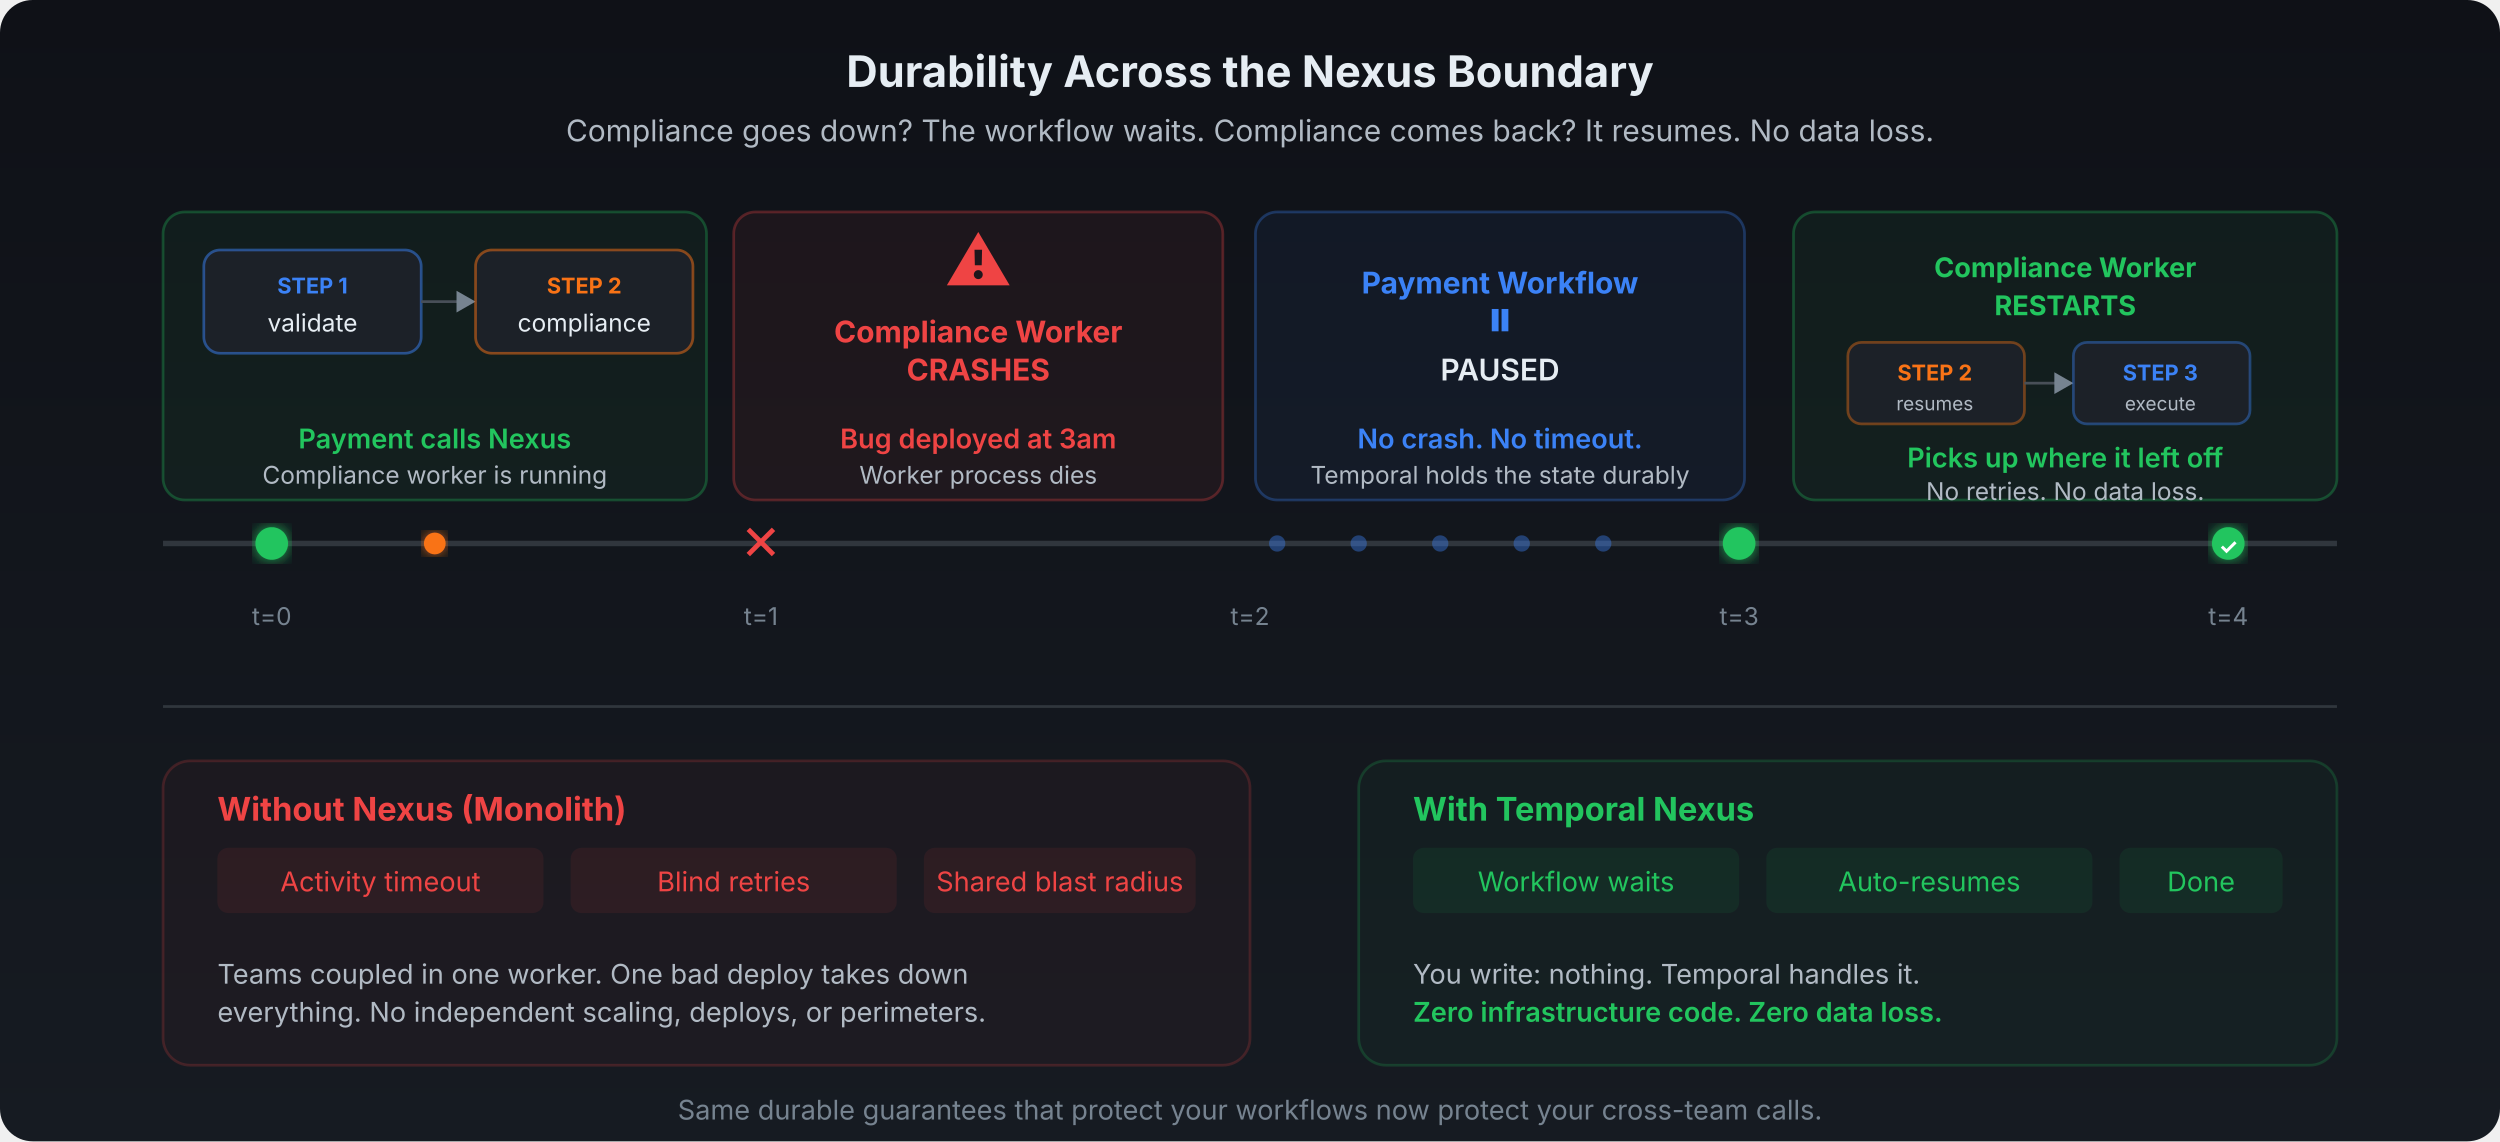
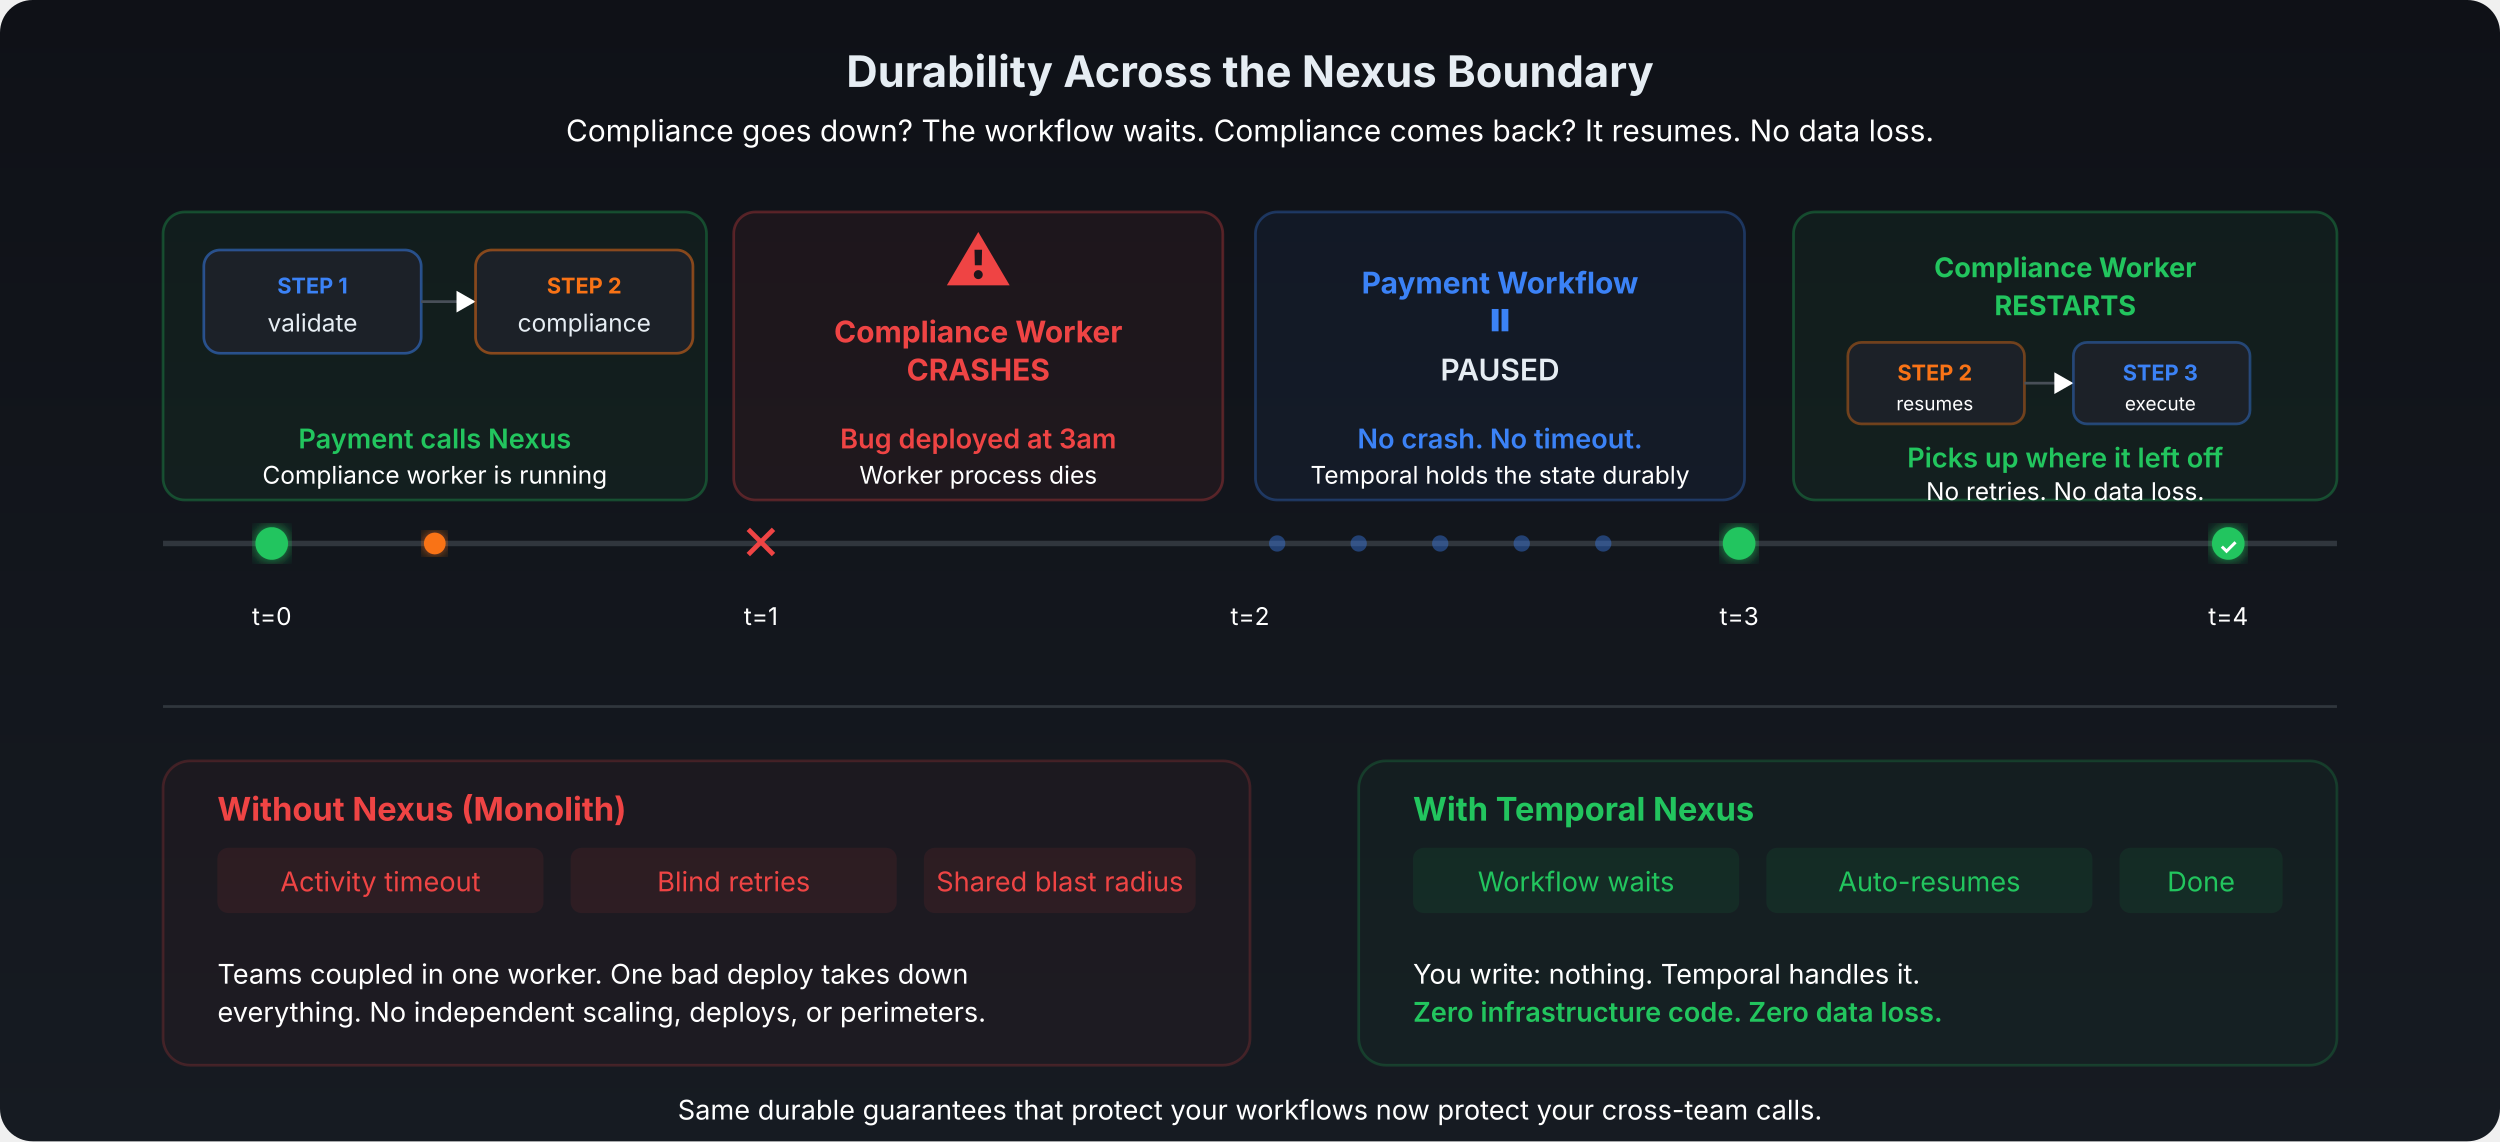
<svg xmlns="http://www.w3.org/2000/svg" viewBox="0 0 920 420" font-family="-apple-system, BlinkMacSystemFont, Segoe UI, sans-serif">
  <defs>
    <linearGradient id="bgGrad" x1="0" y1="0" x2="0" y2="1">
      <stop offset="0%" stop-color="#0f1117" />
      <stop offset="100%" stop-color="#161b22" />
    </linearGradient>
    <filter id="glow">
      <feGaussianBlur stdDeviation="3" result="b" />
      <feMerge>
        <feMergeNode in="b" />
        <feMergeNode in="SourceGraphic" />
      </feMerge>
    </filter>
  </defs>
  <rect width="920" height="420" fill="url(#bgGrad)" rx="12" />
  <text x="460" y="32" text-anchor="middle" fill="#e6edf3" font-size="16" font-weight="700">Durability Across the Nexus Boundary</text>
-   <text x="460" y="52" text-anchor="middle" fill="#b1bac4" font-size="11">Compliance goes down? The workflow waits. Compliance comes back? It resumes. No data loss.</text>
+   <text x="460" y="52" text-anchor="middle" fill="#ffffff" font-size="11">Compliance goes down? The workflow waits. Compliance comes back? It resumes. No data loss.</text>
  <line x1="60" y1="200" x2="860" y2="200" stroke="#30363d" stroke-width="2" />
-   <text x="100" y="230" text-anchor="middle" fill="#768390" font-size="9">t=0</text>
-   <text x="280" y="230" text-anchor="middle" fill="#768390" font-size="9">t=1</text>
-   <text x="460" y="230" text-anchor="middle" fill="#768390" font-size="9">t=2</text>
-   <text x="640" y="230" text-anchor="middle" fill="#768390" font-size="9">t=3</text>
-   <text x="820" y="230" text-anchor="middle" fill="#768390" font-size="9">t=4</text>
+   <text x="100" y="230" text-anchor="middle" fill="#ffffff" font-size="9">t=0</text>
+   <text x="280" y="230" text-anchor="middle" fill="#ffffff" font-size="9">t=1</text>
+   <text x="460" y="230" text-anchor="middle" fill="#ffffff" font-size="9">t=2</text>
+   <text x="640" y="230" text-anchor="middle" fill="#ffffff" font-size="9">t=3</text>
+   <text x="820" y="230" text-anchor="middle" fill="#ffffff" font-size="9">t=4</text>
  <rect x="60" y="78" width="200" height="106" rx="8" fill="#22c55e" fill-opacity="0.06" stroke="#22c55e" stroke-opacity="0.3" />
  <rect x="75" y="92" width="80" height="38" rx="6" fill="#1c2128" stroke="#3b82f6" stroke-opacity="0.5" />
  <text x="115" y="108" text-anchor="middle" fill="#3b82f6" font-size="8" font-weight="700">STEP 1</text>
  <text x="115" y="122" text-anchor="middle" fill="#e6edf3" font-size="9">validate</text>
  <line x1="155" y1="111" x2="170" y2="111" stroke="#484f58" stroke-width="1" />
-   <polygon points="168,107 175,111 168,115" fill="#768390" />
+   <polygon points="168,107 175,111 168,115" fill="#ffffff" />
  <rect x="175" y="92" width="80" height="38" rx="6" fill="#1c2128" stroke="#f97316" stroke-opacity="0.5" />
  <text x="215" y="108" text-anchor="middle" fill="#f97316" font-size="8" font-weight="700">STEP 2</text>
  <text x="215" y="122" text-anchor="middle" fill="#e6edf3" font-size="9">compliance</text>
  <text x="160" y="165" text-anchor="middle" fill="#22c55e" font-size="10" font-weight="600">Payment calls Nexus</text>
-   <text x="160" y="178" text-anchor="middle" fill="#b1bac4" font-size="9">Compliance worker is running</text>
+   <text x="160" y="178" text-anchor="middle" fill="#ffffff" font-size="9">Compliance worker is running</text>
  <circle cx="100" cy="200" r="6" fill="#22c55e" filter="url(#glow)" />
  <circle cx="160" cy="200" r="4" fill="#f97316" filter="url(#glow)" />
  <rect x="270" y="78" width="180" height="106" rx="8" fill="#ef4444" fill-opacity="0.06" stroke="#ef4444" stroke-opacity="0.3" />
  <text x="360" y="105" text-anchor="middle" fill="#ef4444" font-size="24" font-weight="700">⚠</text>
  <text x="360" y="126" text-anchor="middle" fill="#ef4444" font-size="11" font-weight="700">Compliance Worker</text>
  <text x="360" y="140" text-anchor="middle" fill="#ef4444" font-size="11" font-weight="700">CRASHES</text>
  <text x="360" y="165" text-anchor="middle" fill="#ef4444" font-size="10" font-weight="600">Bug deployed at 3am</text>
-   <text x="360" y="178" text-anchor="middle" fill="#b1bac4" font-size="9">Worker process dies</text>
+   <text x="360" y="178" text-anchor="middle" fill="#ffffff" font-size="9">Worker process dies</text>
  <text x="280" y="206" text-anchor="middle" fill="#ef4444" font-size="18" font-weight="700">✕</text>
  <circle cx="280" cy="200" r="5" fill="#ef4444" opacity="0">
    <animate attributeName="r" values="5;20;5" dur="2s" repeatCount="indefinite" />
    <animate attributeName="opacity" values="0;0.3;0" dur="2s" repeatCount="indefinite" />
  </circle>
  <rect x="462" y="78" width="180" height="106" rx="8" fill="#3b82f6" fill-opacity="0.06" stroke="#3b82f6" stroke-opacity="0.3" />
  <text x="552" y="108" text-anchor="middle" fill="#3b82f6" font-size="11" font-weight="700">Payment Workflow</text>
  <text x="552" y="124" text-anchor="middle" fill="#3b82f6" font-size="20">⏸</text>
  <text x="552" y="140" text-anchor="middle" fill="#e6edf3" font-size="11" font-weight="600">PAUSED</text>
  <text x="552" y="165" text-anchor="middle" fill="#3b82f6" font-size="10" font-weight="600">No crash. No timeout.</text>
-   <text x="552" y="178" text-anchor="middle" fill="#b1bac4" font-size="9">Temporal holds the state durably</text>
+   <text x="552" y="178" text-anchor="middle" fill="#ffffff" font-size="9">Temporal holds the state durably</text>
  <circle cx="470" cy="200" r="3" fill="#3b82f6" opacity="0.4">
    <animate attributeName="opacity" values="0.2;0.7;0.2" dur="1.5s" repeatCount="indefinite" />
  </circle>
  <circle cx="500" cy="200" r="3" fill="#3b82f6" opacity="0.4">
    <animate attributeName="opacity" values="0.2;0.7;0.2" dur="1.5s" begin="0.3s" repeatCount="indefinite" />
  </circle>
  <circle cx="530" cy="200" r="3" fill="#3b82f6" opacity="0.4">
    <animate attributeName="opacity" values="0.2;0.7;0.2" dur="1.5s" begin="0.6s" repeatCount="indefinite" />
  </circle>
  <circle cx="560" cy="200" r="3" fill="#3b82f6" opacity="0.4">
    <animate attributeName="opacity" values="0.2;0.7;0.2" dur="1.5s" begin="0.9s" repeatCount="indefinite" />
  </circle>
  <circle cx="590" cy="200" r="3" fill="#3b82f6" opacity="0.4">
    <animate attributeName="opacity" values="0.2;0.7;0.2" dur="1.5s" begin="1.2s" repeatCount="indefinite" />
  </circle>
  <rect x="660" y="78" width="200" height="106" rx="8" fill="#22c55e" fill-opacity="0.06" stroke="#22c55e" stroke-opacity="0.3" />
  <text x="760" y="102" text-anchor="middle" fill="#22c55e" font-size="10" font-weight="700">Compliance Worker</text>
  <text x="760" y="116" text-anchor="middle" fill="#22c55e" font-size="10" font-weight="700">RESTARTS</text>
  <rect x="680" y="126" width="65" height="30" rx="5" fill="#1c2128" stroke="#f97316" stroke-opacity="0.4" />
  <text x="712" y="140" text-anchor="middle" fill="#f97316" font-size="8" font-weight="700">STEP 2</text>
-   <text x="712" y="151" text-anchor="middle" fill="#b1bac4" font-size="7">resumes</text>
+   <text x="712" y="151" text-anchor="middle" fill="#ffffff" font-size="7">resumes</text>
  <line x1="745" y1="141" x2="758" y2="141" stroke="#484f58" stroke-width="1" />
-   <polygon points="756,137 763,141 756,145" fill="#768390" />
+   <polygon points="756,137 763,141 756,145" fill="#ffffff" />
  <rect x="763" y="126" width="65" height="30" rx="5" fill="#1c2128" stroke="#3b82f6" stroke-opacity="0.4" />
  <text x="795" y="140" text-anchor="middle" fill="#3b82f6" font-size="8" font-weight="700">STEP 3</text>
-   <text x="795" y="151" text-anchor="middle" fill="#b1bac4" font-size="7">execute</text>
+   <text x="795" y="151" text-anchor="middle" fill="#ffffff" font-size="7">execute</text>
  <text x="760" y="172" text-anchor="middle" fill="#22c55e" font-size="10" font-weight="600">Picks up where it left off</text>
-   <text x="760" y="184" text-anchor="middle" fill="#b1bac4" font-size="9">No retries. No data loss.</text>
+   <text x="760" y="184" text-anchor="middle" fill="#ffffff" font-size="9">No retries. No data loss.</text>
  <circle cx="640" cy="200" r="6" fill="#22c55e" filter="url(#glow)" />
  <circle cx="820" cy="200" r="6" fill="#22c55e" filter="url(#glow)" />
  <text x="820" y="204" text-anchor="middle" fill="#fff" font-size="8" font-weight="700">✓</text>
  <line x1="60" y1="260" x2="860" y2="260" stroke="#30363d" stroke-width="1" />
  <rect x="60" y="280" width="400" height="112" rx="10" fill="#ef4444" fill-opacity="0.04" stroke="#ef4444" stroke-opacity="0.2" />
  <text x="80" y="302" fill="#ef4444" font-size="12" font-weight="700">Without Nexus (Monolith)</text>
  <rect x="80" y="312" width="120" height="24" rx="4" fill="#ef4444" fill-opacity="0.08" />
  <text x="140" y="328" text-anchor="middle" fill="#ef4444" font-size="10">Activity timeout</text>
  <rect x="210" y="312" width="120" height="24" rx="4" fill="#ef4444" fill-opacity="0.08" />
  <text x="270" y="328" text-anchor="middle" fill="#ef4444" font-size="10">Blind retries</text>
  <rect x="340" y="312" width="100" height="24" rx="4" fill="#ef4444" fill-opacity="0.08" />
  <text x="390" y="328" text-anchor="middle" fill="#ef4444" font-size="10">Shared blast radius</text>
-   <text x="80" y="362" fill="#b1bac4" font-size="10">Teams coupled in one worker. One bad deploy takes down</text>
-   <text x="80" y="376" fill="#b1bac4" font-size="10">everything. No independent scaling, deploys, or perimeters.</text>
+   <text x="80" y="362" fill="#ffffff" font-size="10">Teams coupled in one worker. One bad deploy takes down</text>
+   <text x="80" y="376" fill="#ffffff" font-size="10">everything. No independent scaling, deploys, or perimeters.</text>
  <rect x="500" y="280" width="360" height="112" rx="10" fill="#22c55e" fill-opacity="0.04" stroke="#22c55e" stroke-opacity="0.2" />
  <text x="520" y="302" fill="#22c55e" font-size="12" font-weight="700">With Temporal Nexus</text>
  <rect x="520" y="312" width="120" height="24" rx="4" fill="#22c55e" fill-opacity="0.08" />
  <text x="580" y="328" text-anchor="middle" fill="#22c55e" font-size="10">Workflow waits</text>
  <rect x="650" y="312" width="120" height="24" rx="4" fill="#22c55e" fill-opacity="0.08" />
  <text x="710" y="328" text-anchor="middle" fill="#22c55e" font-size="10">Auto-resumes</text>
  <rect x="780" y="312" width="60" height="24" rx="4" fill="#22c55e" fill-opacity="0.08" />
  <text x="810" y="328" text-anchor="middle" fill="#22c55e" font-size="10">Done</text>
-   <text x="520" y="362" fill="#b1bac4" font-size="10">You write: nothing. Temporal handles it.</text>
+   <text x="520" y="362" fill="#ffffff" font-size="10">You write: nothing. Temporal handles it.</text>
  <text x="520" y="376" fill="#22c55e" font-size="10" font-weight="600">Zero infrastructure code. Zero data loss.</text>
-   <text x="460" y="412" text-anchor="middle" fill="#768390" font-size="10">Same durable guarantees that protect your workflows now protect your cross-team calls.</text>
+   <text x="460" y="412" text-anchor="middle" fill="#ffffff" font-size="10">Same durable guarantees that protect your workflows now protect your cross-team calls.</text>
</svg>
